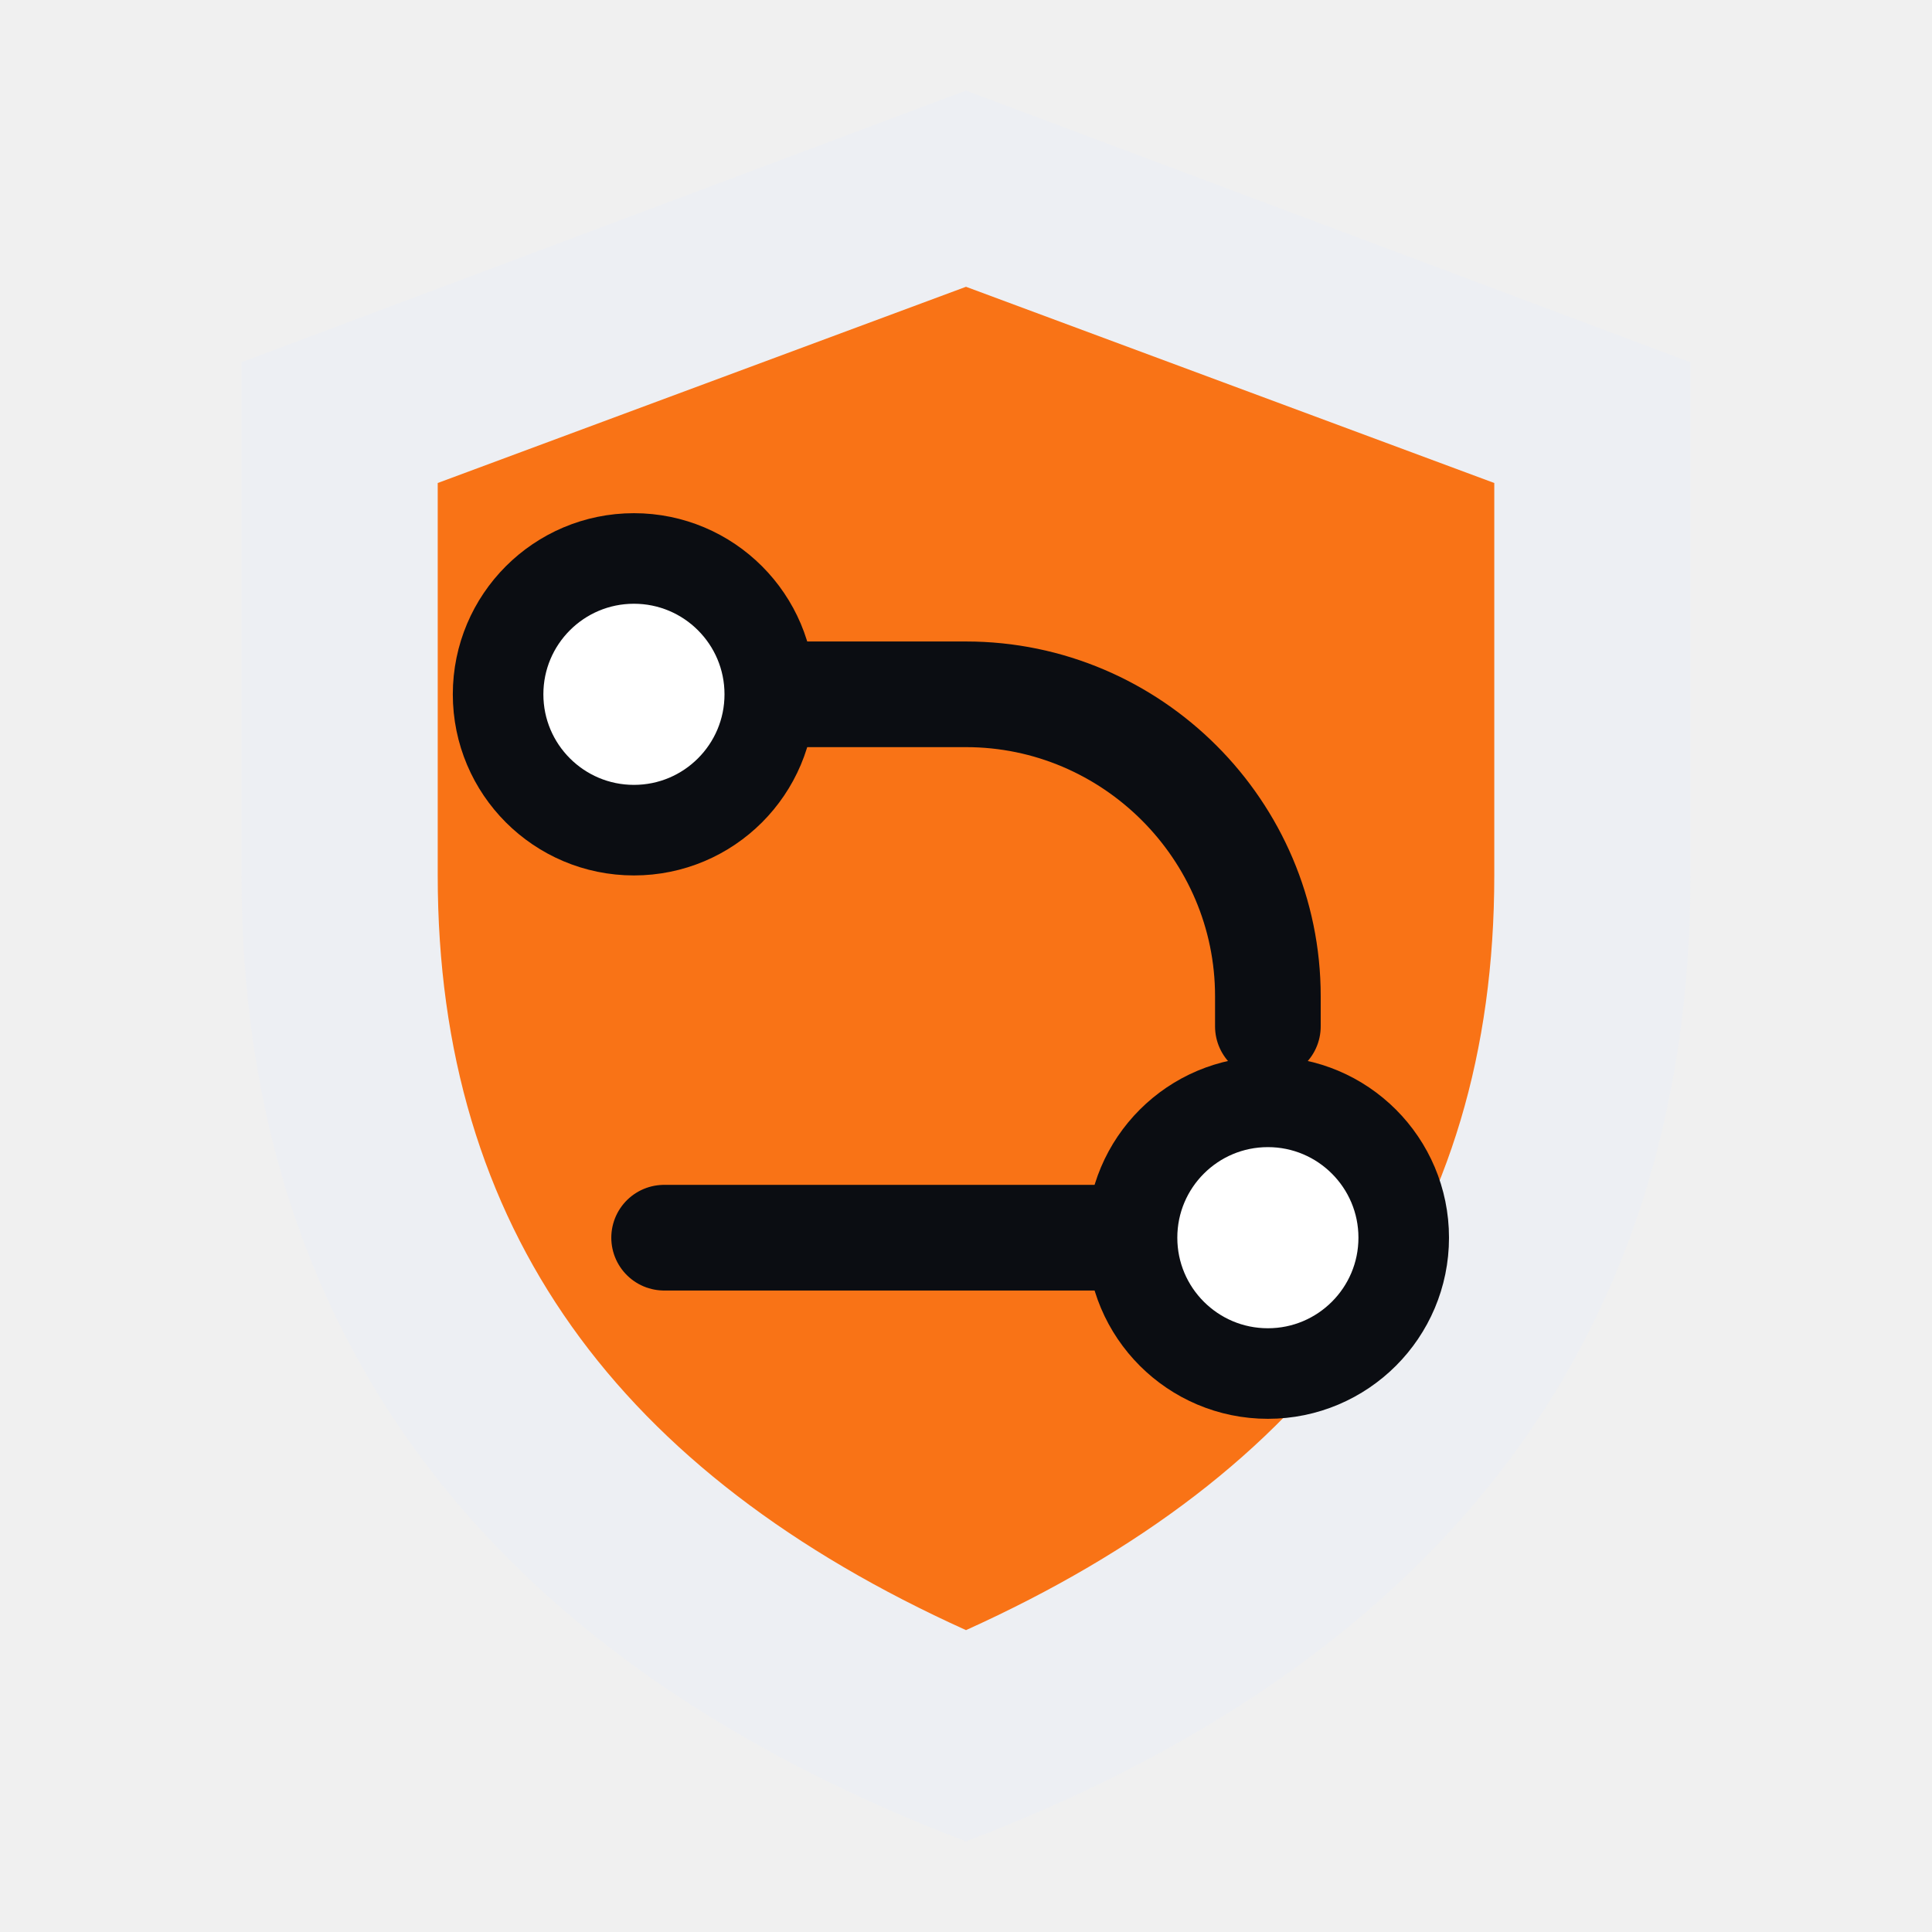
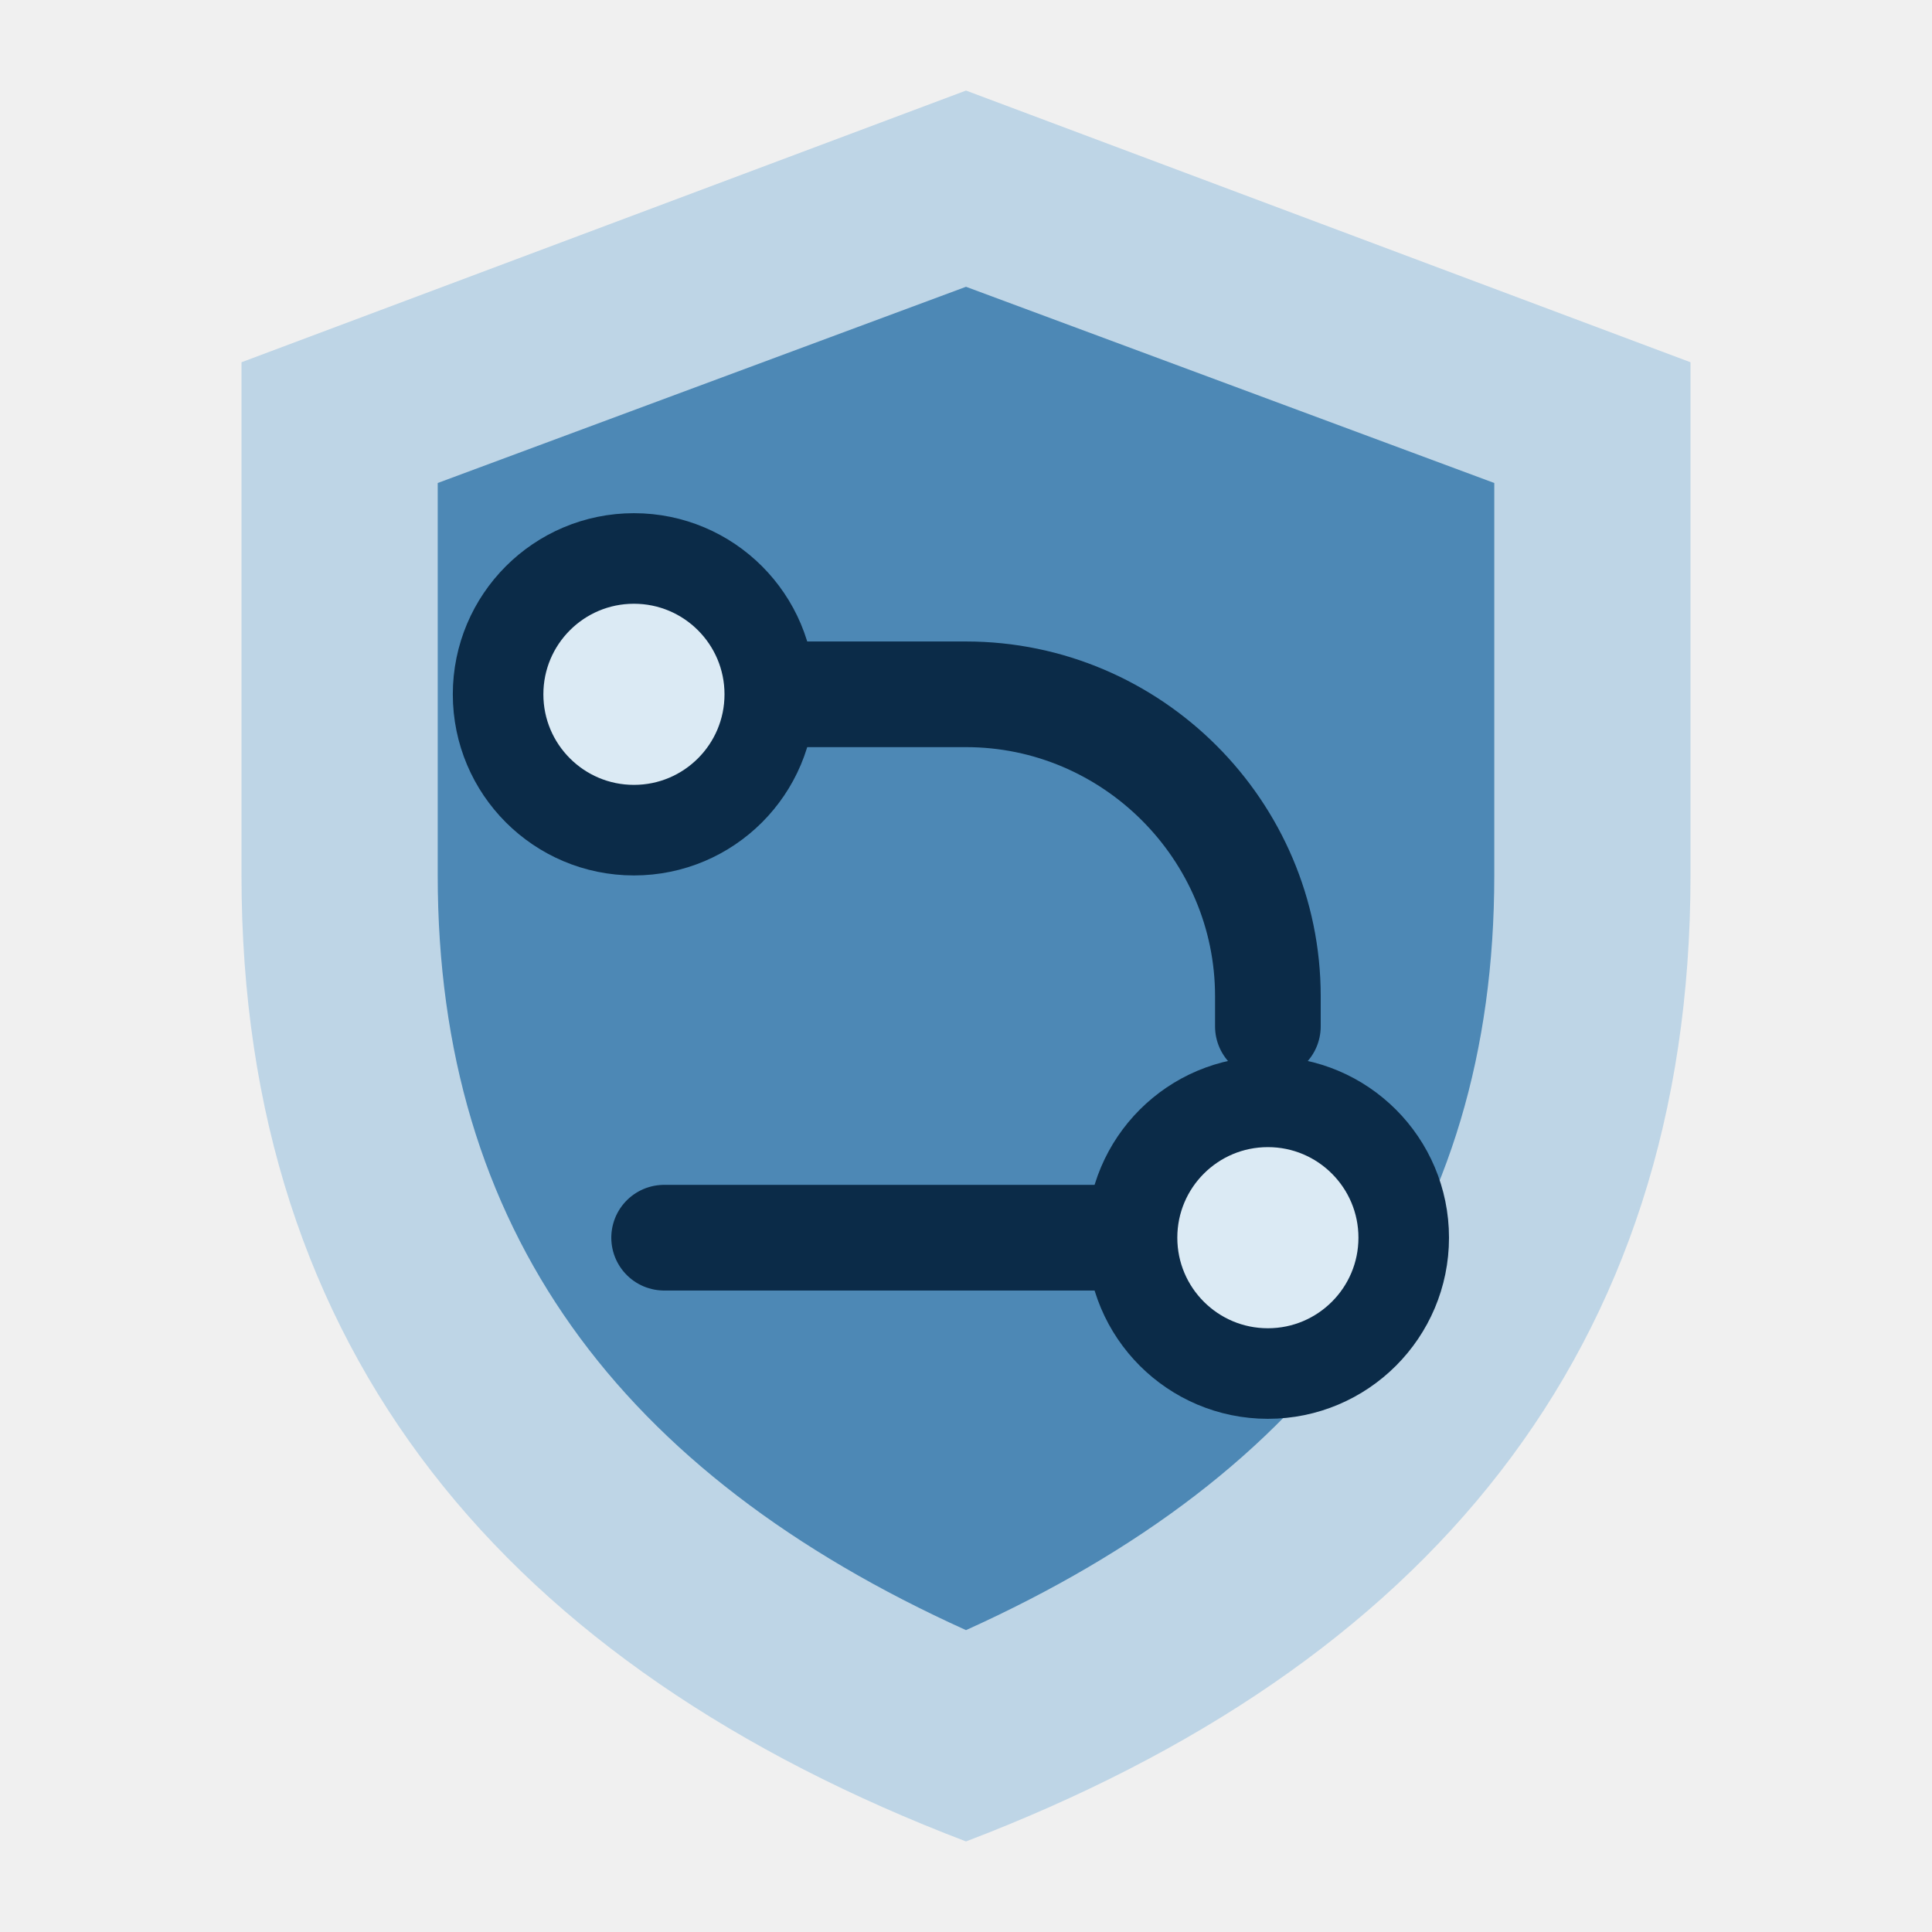
<svg xmlns="http://www.w3.org/2000/svg" viewBox="0 0 64 64" role="img" aria-labelledby="title desc">
-   <path fill="#EDEFF3" d="M32 3 56 12v17c0 15.8-8.8 26.2-24 32C16.8 55.2 8 44.8 8 29V12L32 3Z" />
-   <path fill="#F97316" d="M32 9.5 49.5 16v13c0 11.7-6 19.8-17.5 25-11.5-5.2-17.5-13.3-17.5-25V16L32 9.5Z" />
-   <path fill="none" stroke="#0B0D12" stroke-linecap="round" stroke-linejoin="round" stroke-width="3.5" d="M22 23h10c5.5 0 10 4.5 10 10v1" />
-   <path fill="none" stroke="#0B0D12" stroke-linecap="round" stroke-width="3.5" d="M22 41h20" />
-   <circle cx="21" cy="23" r="4.5" fill="#fff" stroke="#0B0D12" stroke-width="3" />
-   <circle cx="42" cy="41" r="4.5" fill="#fff" stroke="#0B0D12" stroke-width="3" />
+   <path fill="#bed5e6" d="M32 3 56 12v17c0 15.8-8.8 26.2-24 32C16.8 55.2 8 44.8 8 29V12L32 3Z" />
+   <path fill="#4d88b5" d="M32 9.5 49.5 16v13c0 11.7-6 19.8-17.5 25-11.5-5.2-17.5-13.3-17.5-25V16L32 9.5Z" />
+   <path fill="none" stroke="#0b2b48" stroke-linecap="round" stroke-linejoin="round" stroke-width="3.5" d="M22 23h10c5.5 0 10 4.5 10 10v1" />
+   <path fill="none" stroke="#0b2b48" stroke-linecap="round" stroke-linejoin="round" stroke-width="3.5" d="M22 41h20" />
+   <circle cx="21" cy="23" r="4.5" fill="#dbeaf4" stroke="#0b2b48" stroke-width="3" />
+   <circle cx="42" cy="41" r="4.5" fill="#dbeaf4" stroke="#0b2b48" stroke-width="3" />
</svg>
